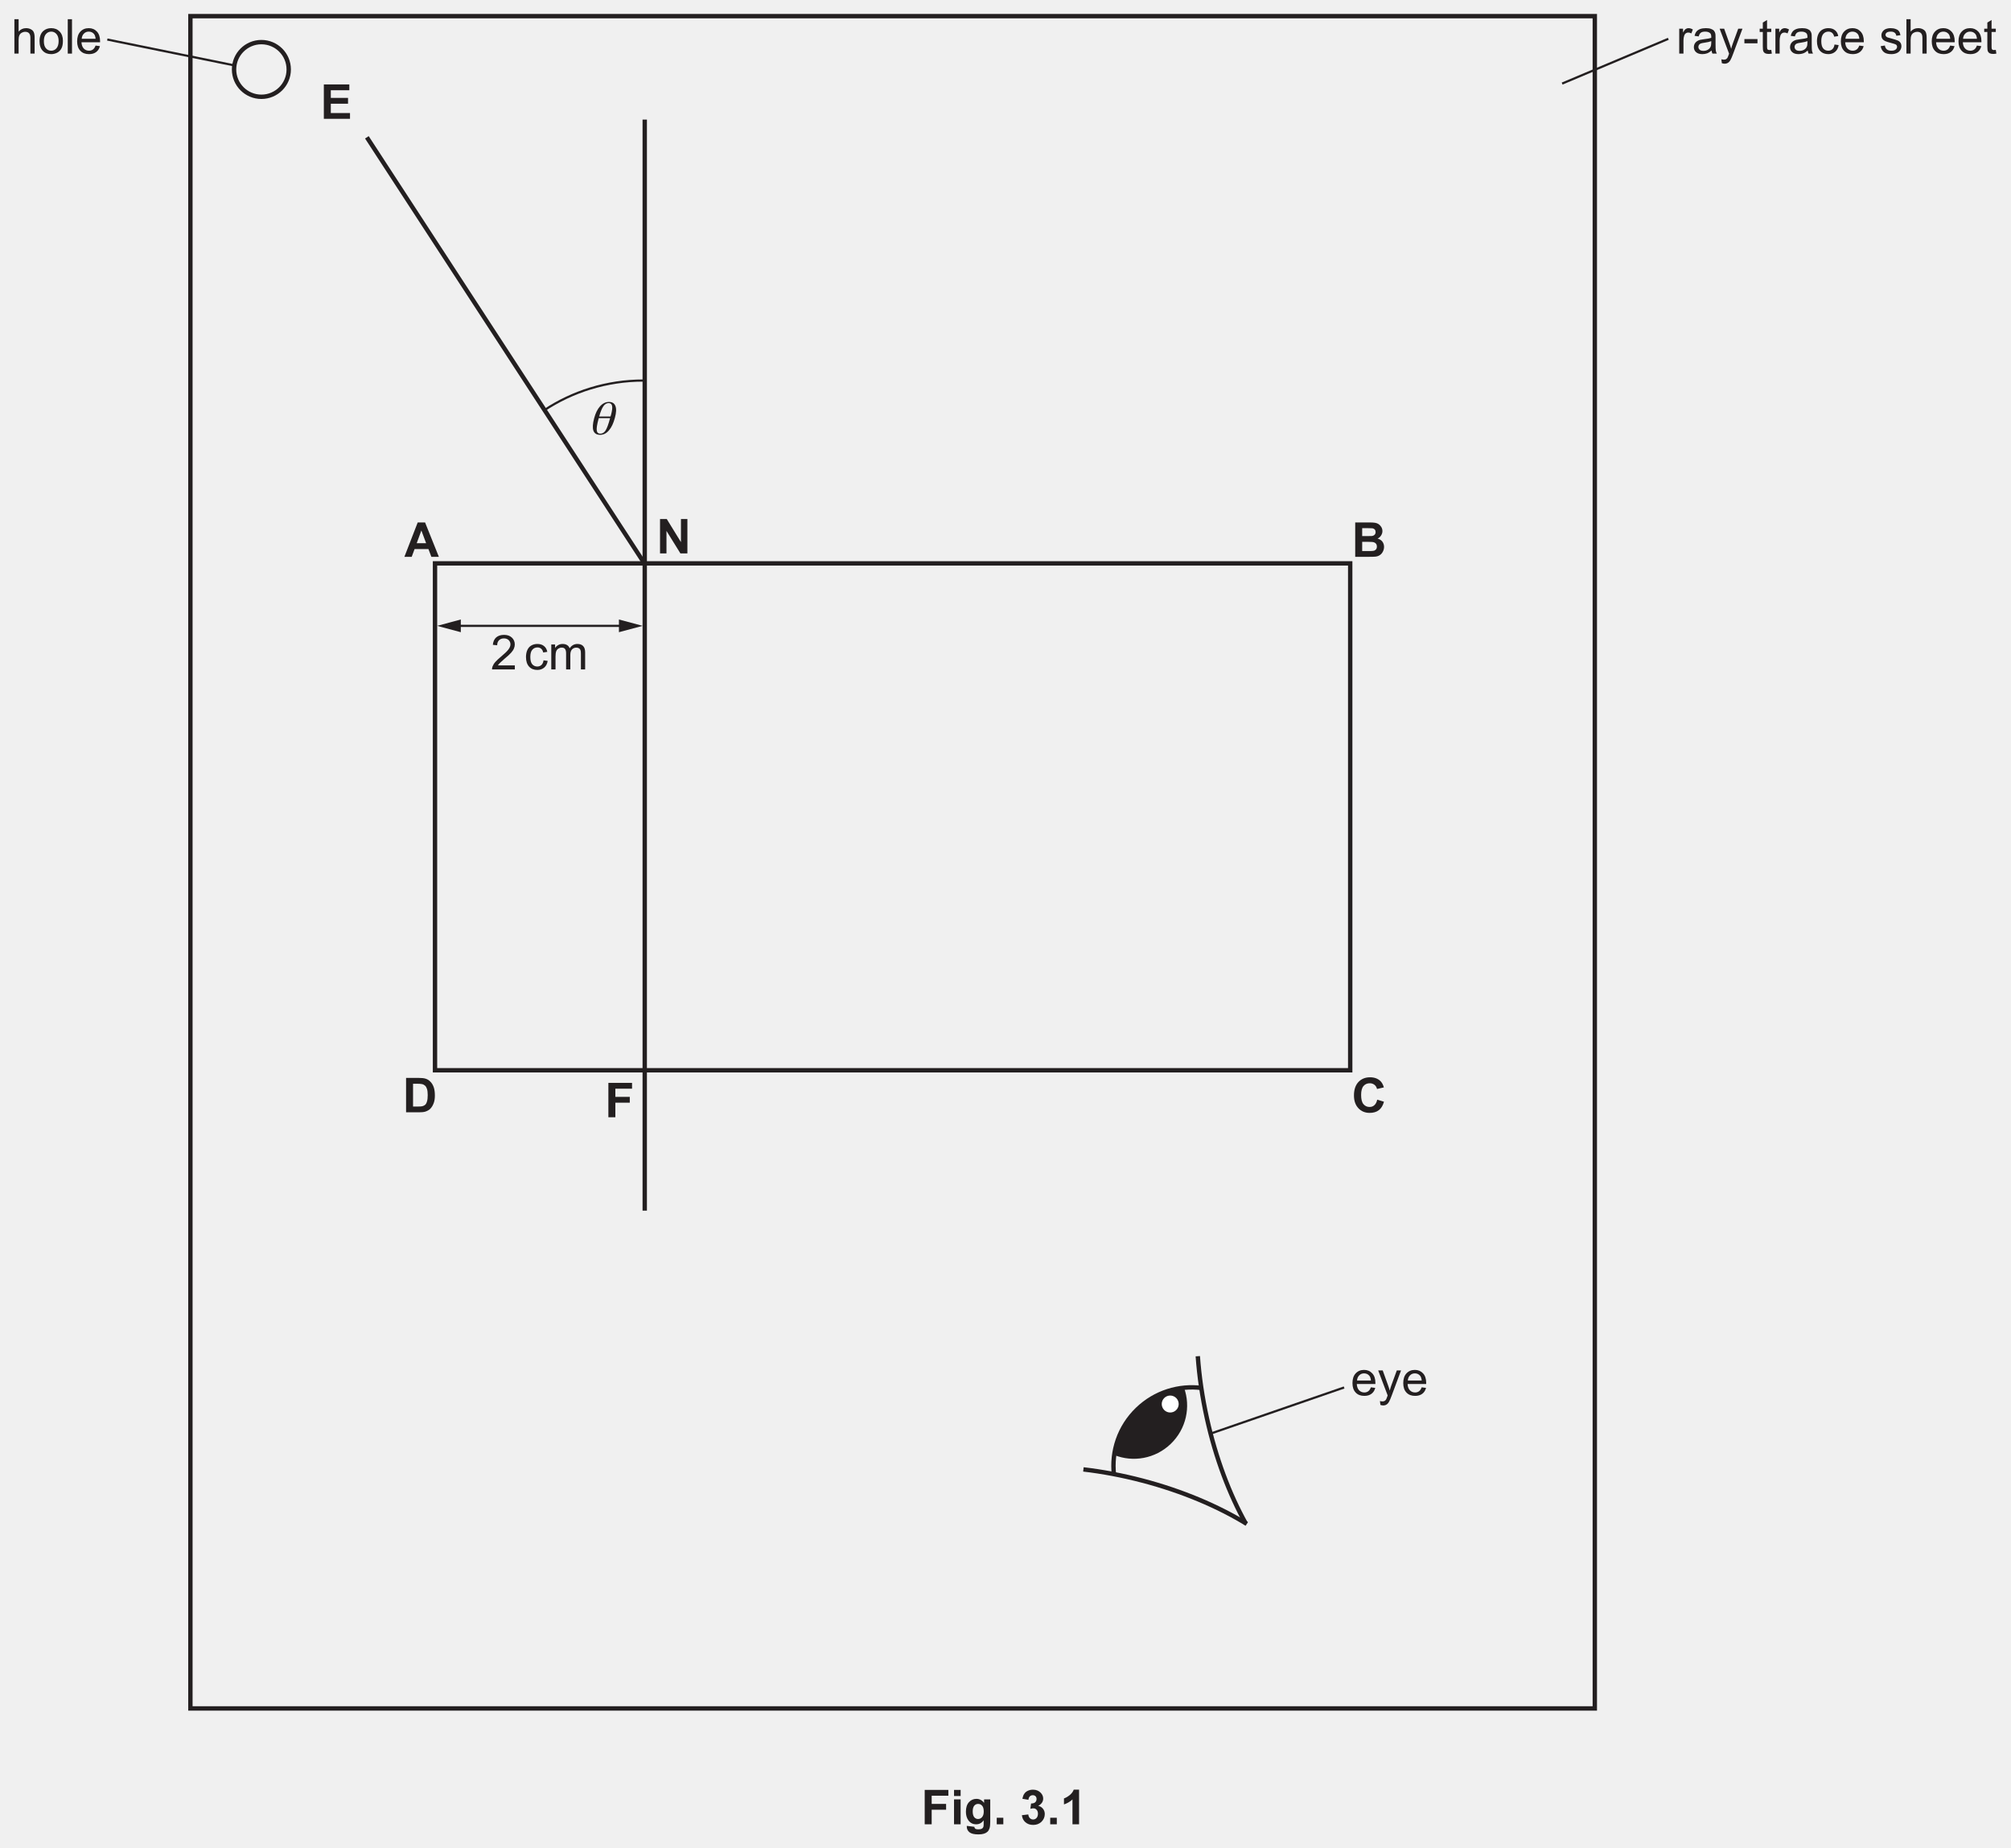
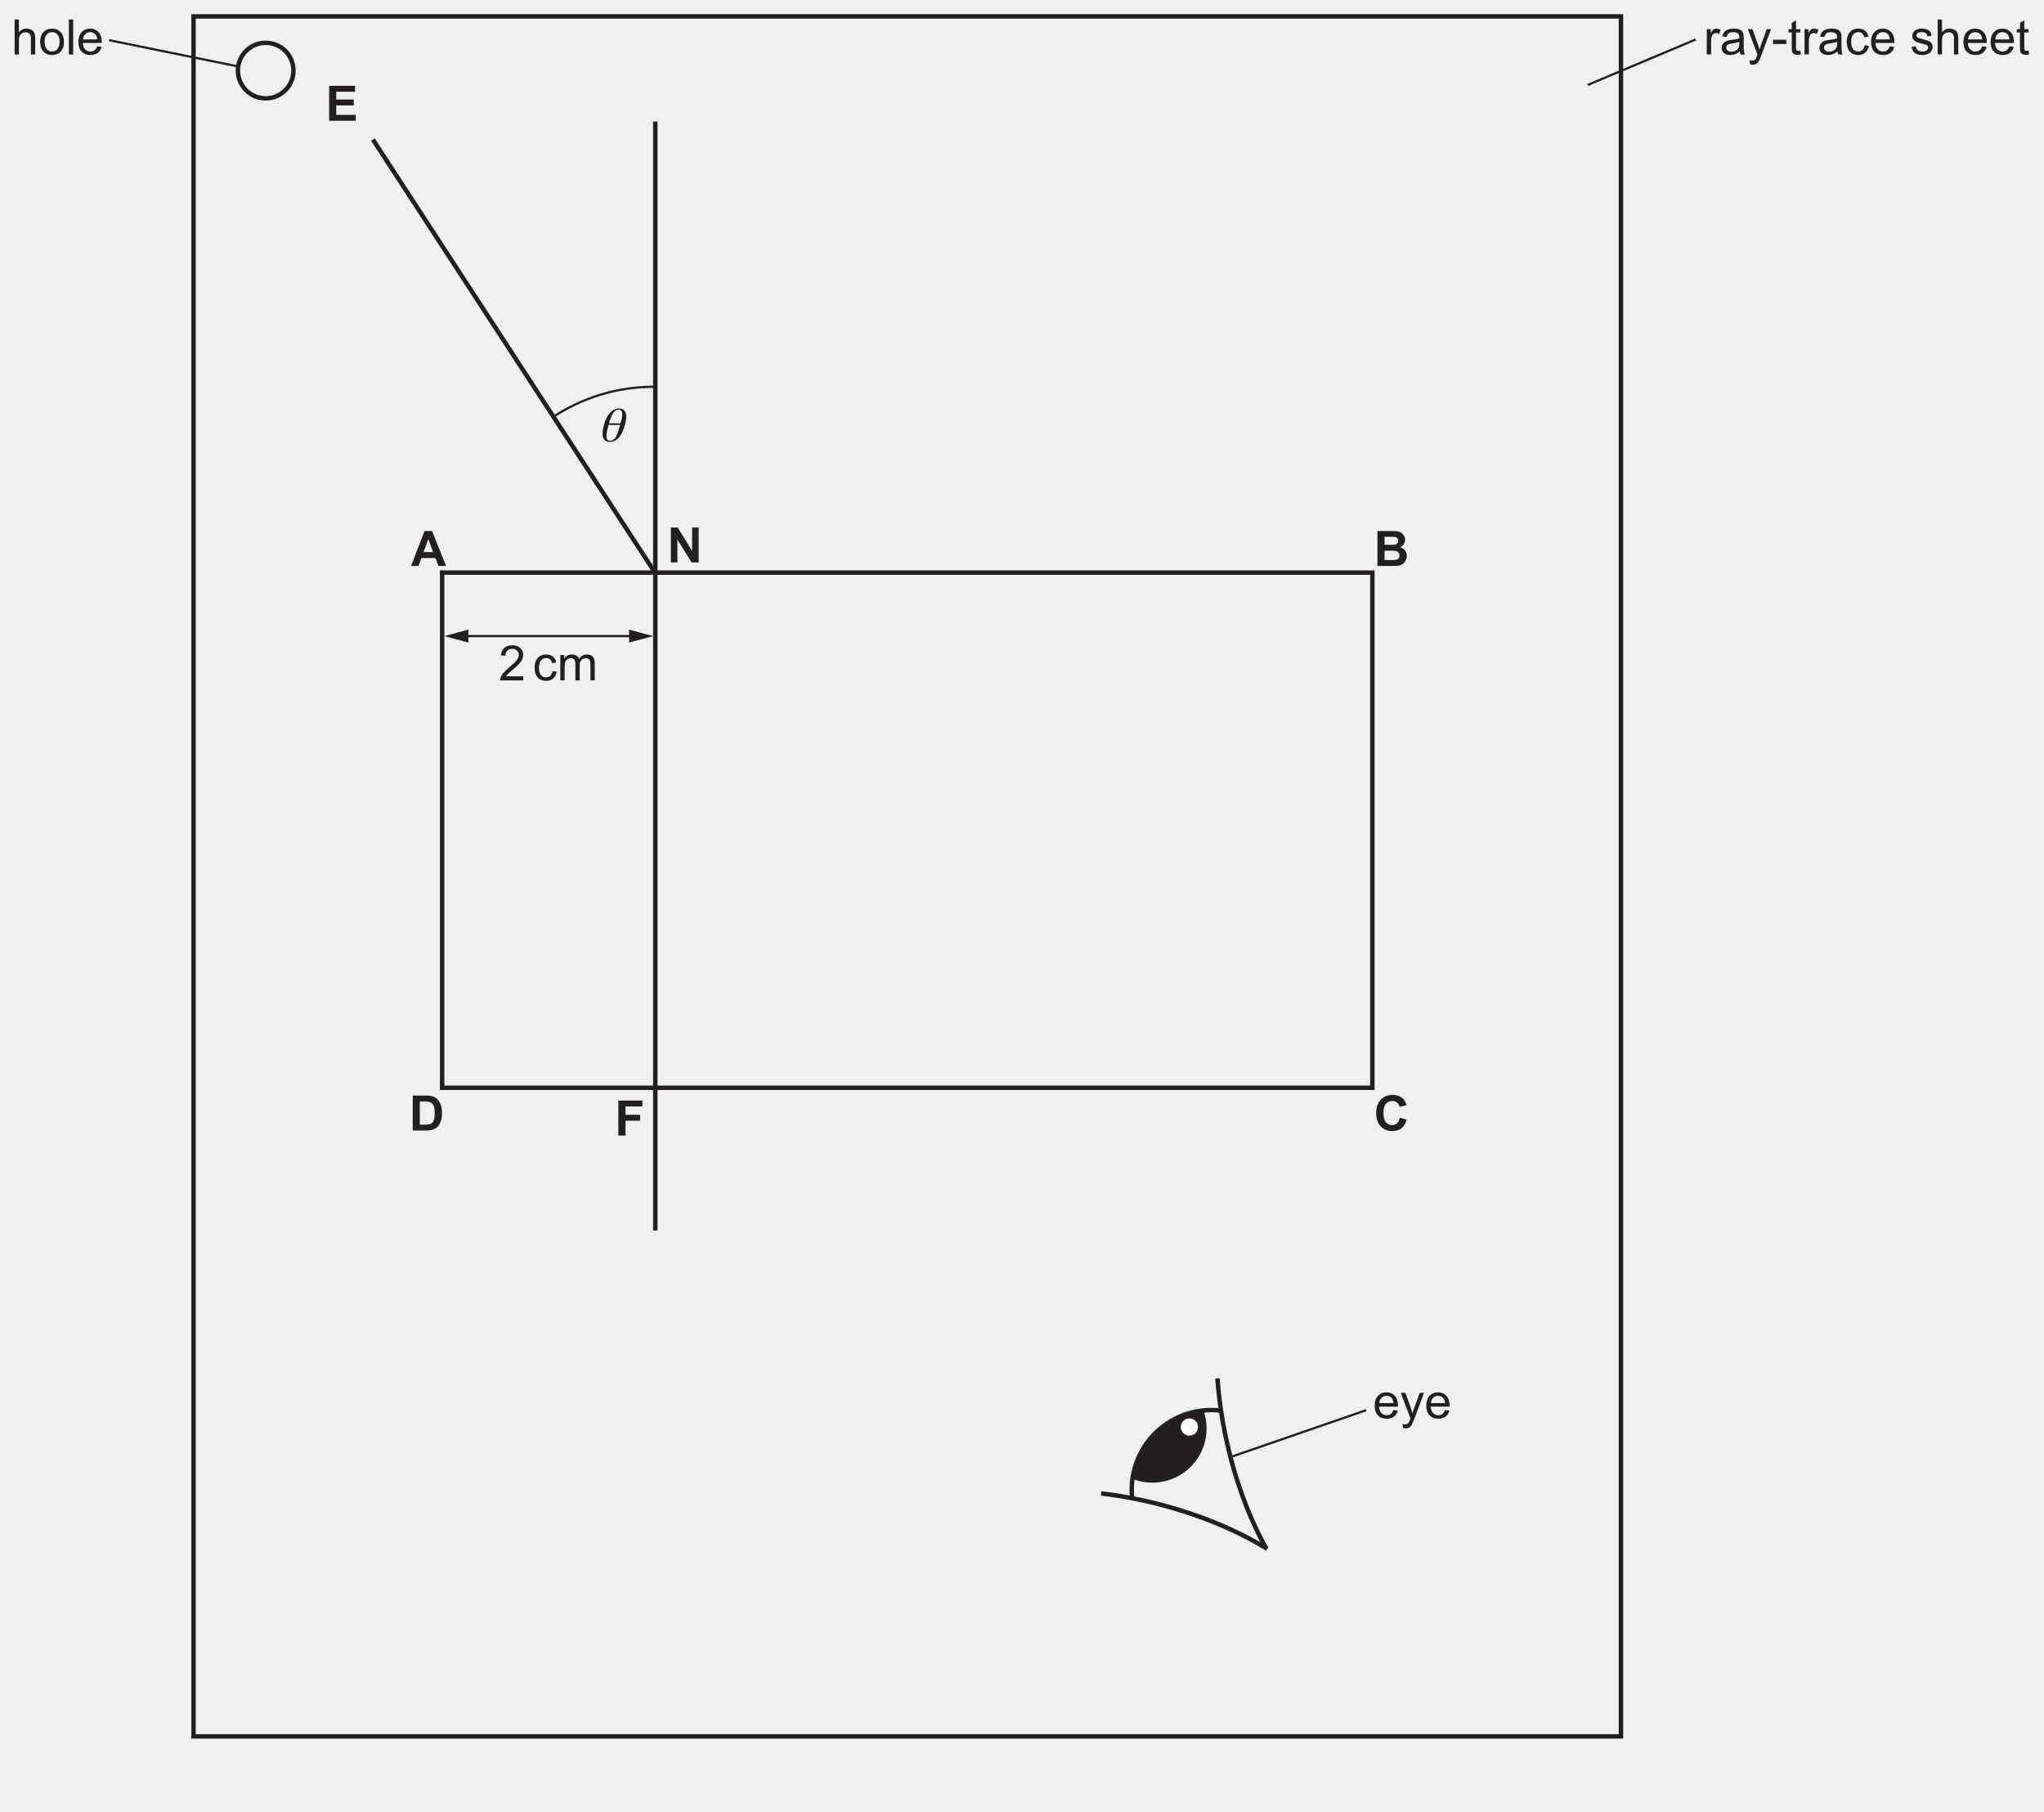
- <svg xmlns="http://www.w3.org/2000/svg" xmlns:xlink="http://www.w3.org/1999/xlink" data-id="0625_2024ON_53_q03_fig3-1" data-width-mm="162.28" data-height-mm="149.05" data-measure="false" data-source="0625/53 ON 2024 p8" version="1.1" width="460" height="422.5" viewBox="0 0 460 422.5">
+ <svg xmlns="http://www.w3.org/2000/svg" xmlns:xlink="http://www.w3.org/1999/xlink" data-id="0625_2024ON_53_q03_fig3-1" data-width-mm="162.28" data-height-mm="143.8" data-measure="false" data-source="0625/53 ON 2024 p8" version="1.1" width="460" height="407.627" viewBox="0 0 460 407.627">
  <defs>
    <clipPath id="clip_1">
-       <path transform="matrix(1,0,0,-1,-68,691.889)" d="M68 269.389H528V691.889H68Z" />
+       <path transform="matrix(1,0,0,-1,-68,691.889)" d="M68 284.261H528V691.889H68Z" />
    </clipPath>
    <clipPath id="clip_2">
      <path transform="matrix(1,0,0,-1,-68,691.889)" d="M0 0H595.275V841.889H0Z" />
    </clipPath>
    <clipPath id="clip_3">
      <path transform="matrix(1,0,0,-1,-67.962,691.874)" d="M49.445 36.087H546.338V802.690H49.445Z" />
    </clipPath>
    <clipPath id="clip_4">
      <path transform="matrix(1,0,0,-1,-67.962,691.874)" d="M0-.000H595.276V841.889H0Z" clip-rule="evenodd" />
    </clipPath>
    <clipPath id="clip_5">
      <path transform="matrix(1,0,0,-1,-67.962,691.874)" d="M0 841.889H595.276V-.000H0Z" clip-rule="evenodd" />
    </clipPath>
    <clipPath id="clip_6">
      <path transform="matrix(1,0,0,-1,-67.962,691.874)" d="M70.539 300.647H524.735V689.051H70.539Z" />
    </clipPath>
    <clipPath id="clip_7">
      <path transform="matrix(1,0,0,-1,-67.962,691.874)" d="M70.539 300.647H524.735V689.051H70.539Z" />
    </clipPath>
    <clipPath id="clip_8">
      <path transform="matrix(1,0,0,-1,-67.962,691.874)" d="M70.539 300.647H524.735V689.051H70.539Z" />
    </clipPath>
    <path id="font_9_31" d="M.278 .457C.323 .457 .360 .440 .388 .406 .405 .384 .416 .351 .420 .308H.131C.134 .353 .149 .389 .177 .416 .204 .444 .238 .457 .278 .457M.278 .529C.206 .529 .148 .505 .103 .457 .058 .409 .036 .341 .036 .254 .036 .170 .058 .105 .103 .058 .147 .011 .207-.011 .283-.011 .343-.011 .392 .003 .431 .032 .470 .061 .496 .102 .510 .155L.419 .167C.406 .130 .388 .103 .365 .086 .342 .069 .315 .060 .283 .060 .240 .060 .203 .075 .174 .105 .145 .136 .129 .179 .126 .236H.513C.513 .247 .513 .254 .513 .259 .513 .345 .491 .411 .447 .458 .403 .505 .347 .529 .278 .529Z" />
    <path id="font_9_72" d="M.015 .518 .212-.002C.209-.011 .206-.018 .204-.023 .192-.058 .183-.080 .177-.089 .170-.100 .160-.109 .148-.116 .137-.123 .121-.126 .101-.126 .087-.126 .070-.123 .051-.118L.061-.199C.082-.206 .101-.210 .118-.210 .146-.210 .170-.203 .190-.190 .211-.177 .229-.155 .244-.126 .256-.105 .273-.066 .294-.009L.490 .518H.402L.291 .215C.277 .177 .265 .138 .255 .099 .244 .140 .231 .180 .217 .218L.109 .518H.015Z" />
    <clipPath id="clip_10">
      <path transform="matrix(1,0,0,-1,-67.962,691.874)" d="M70.539 300.647H524.735V689.051H70.539Z" />
    </clipPath>
    <path id="font_9_23" d="M.065 .715V0H.153V.282C.153 .323 .158 .355 .168 .378 .177 .401 .194 .420 .216 .433 .239 .446 .264 .453 .289 .453 .324 .453 .351 .444 .370 .423 .389 .403 .398 .371 .398 .327V0H.486V.327C.486 .378 .480 .417 .468 .444 .457 .472 .436 .491 .407 .506 .379 .521 .347 .529 .308 .529 .245 .529 .194 .505 .153 .457V.715H.065Z" />
    <path id="font_9_27" d="M.275 .457C.319 .457 .355 .440 .384 .407 .413 .375 .429 .325 .429 .261 .429 .194 .413 .143 .384 .110 .355 .077 .319 .060 .275 .060 .231 .060 .195 .076 .166 .109 .137 .142 .122 .192 .122 .258 .122 .325 .137 .375 .166 .407 .195 .440 .231 .457 .275 .457M.275 .529C.211 .529 .157 .510 .112 .472 .059 .425 .032 .354 .032 .259 .032 .171 .054 .104 .099 .058 .144 .011 .202-.011 .275-.011 .320-.011 .362 0 .401 .020 .439 .041 .468 .070 .488 .109 .508 .147 .518 .199 .518 .266 .518 .348 .495 .412 .450 .459 .405 .506 .347 .529 .275 .529Z" />
    <path id="font_9_51" d="M.063 .715V0H.151V.715H.063Z" />
    <path id="font_9_49" d="M.255 .529C.235 .529 .216 .523 .199 .511 .182 .500 .163 .475 .143 .438V.518H.064V0H.152V.270C.152 .307 .157 .342 .167 .373 .173 .393 .184 .409 .199 .421 .214 .432 .232 .438 .251 .438 .272 .438 .294 .432 .316 .420L.347 .501C.315 .520 .285 .529 .255 .529Z" />
    <path id="font_9_34" d="M.397 .259V.227C.397 .188 .392 .159 .382 .140 .370 .114 .351 .094 .324 .079 .298 .064 .268 .057 .234 .057 .199 .057 .173 .065 .156 .080 .138 .097 .129 .116 .129 .139 .129 .154 .133 .167 .141 .180 .149 .194 .161 .202 .176 .209 .191 .215 .217 .222 .253 .226 .317 .235 .365 .246 .397 .259M.285 .529C.240 .529 .201 .523 .167 .511 .133 .498 .107 .481 .089 .458 .071 .435 .058 .406 .050 .369L.136 .357C.145 .394 .160 .419 .180 .434 .199 .449 .230 .457 .272 .457 .316 .457 .349 .446 .372 .426 .389 .411 .397 .386 .397 .351 .397 .348 .397 .340 .397 .328 .363 .316 .310 .306 .239 .298 .204 .293 .178 .289 .161 .285 .138 .278 .117 .269 .098 .256 .079 .243 .064 .226 .052 .205 .041 .184 .035 .161 .035 .136 .035 .093 .050 .057 .081 .030 .112 .002 .156-.011 .213-.011 .247-.011 .279-.005 .310 .005 .340 .016 .371 .036 .404 .064 .407 .039 .412 .018 .421 0H.513C.502 .019 .495 .040 .491 .062 .488 .083 .486 .135 .486 .216V.333C.486 .372 .485 .399 .482 .414 .477 .438 .467 .458 .454 .474 .441 .490 .421 .503 .393 .513 .365 .524 .329 .529 .285 .529Z" />
    <path id="font_9_123" d="M.030 .302V.214H.302V.302H.030Z" />
    <path id="font_9_33" d="M.168 .699 .080 .646V.518H.015V.450H.080V.151C.080 .098 .084 .064 .091 .047 .098 .030 .110 .017 .128 .007 .145-.002 .170-.007 .202-.007 .222-.007 .243-.004 .268 .000L.256 .077C.240 .075 .227 .074 .218 .074 .205 .074 .195 .076 .188 .080 .181 .085 .176 .090 .173 .097 .170 .104 .168 .121 .168 .146V.450H.256V.518H.168V.699Z" />
    <path id="font_9_28" d="M.275 .529C.230 .529 .189 .519 .151 .498 .114 .477 .086 .445 .067 .403 .048 .361 .039 .312 .039 .257 .039 .170 .061 .104 .104 .057 .147 .011 .204-.011 .275-.011 .331-.011 .379 .005 .418 .038 .457 .071 .481 .118 .490 .177L.404 .189C.398 .145 .383 .113 .360 .092 .337 .071 .308 .060 .274 .060 .231 .060 .196 .076 .169 .107 .142 .139 .129 .190 .129 .259 .129 .328 .143 .378 .171 .409 .198 .441 .234 .457 .279 .457 .308 .457 .333 .448 .354 .431 .375 .413 .389 .388 .397 .352L.482 .365C.472 .418 .449 .458 .413 .486 .378 .515 .332 .529 .275 .529Z" />
    <path id="font_9_1" d="" />
    <path id="font_9_25" d="M.236 .529C.209 .529 .183 .526 .160 .519 .137 .513 .118 .503 .104 .493 .086 .480 .072 .463 .061 .444 .050 .424 .045 .403 .045 .380 .045 .355 .051 .331 .064 .310 .077 .289 .097 .273 .121 .261 .146 .25 .190 .235 .255 .219 .302 .207 .332 .197 .345 .189 .362 .178 .371 .162 .371 .142 .371 .120 .361 .101 .342 .085 .322 .068 .292 .060 .252 .060 .211 .060 .180 .069 .158 .088 .135 .107 .122 .133 .117 .168L.030 .154C.040 .099 .063 .058 .098 .030 .133 .002 .185-.011 .252-.011 .293-.011 .329-.004 .361 .009 .394 .023 .418 .043 .435 .069 .452 .095 .461 .123 .461 .152 .461 .182 .454 .207 .440 .227 .426 .247 .407 .263 .382 .273 .357 .284 .314 .297 .252 .314 .209 .325 .183 .333 .174 .336 .159 .342 .148 .350 .141 .360 .134 .368 .130 .379 .130 .390 .130 .408 .139 .424 .156 .437 .173 .450 .202 .457 .242 .457 .276 .457 .302 .449 .321 .434 .340 .419 .351 .398 .355 .371L.441 .383C.436 .416 .426 .444 .411 .464 .396 .485 .375 .500 .343 .511 .312 .523 .277 .529 .236 .529Z" />
    <path id="font_9_10" d="M.381 .728C.281 .728 .200 .695 .138 .629 .077 .563 .046 .470 .046 .351 .046 .238 .077 .150 .138 .085 .199 .020 .277-.012 .372-.012 .449-.012 .513 .006 .563 .044 .613 .083 .649 .141 .670 .220L.530 .263C.518 .210 .498 .172 .470 .148 .444 .123 .410 .111 .371 .111 .319 .111 .277 .130 .244 .169 .211 .207 .195 .271 .195 .362 .195 .447 .212 .509 .245 .547 .278 .585 .321 .604 .375 .604 .413 .604 .445 .593 .472 .572 .5 .551 .516 .521 .526 .485L.668 .518C.652 .575 .628 .619 .595 .651 .541 .702 .469 .728 .381 .728Z" />
    <path id="font_9_133" d="M.300 .597C.368 .597 .409 .595 .423 .594 .447 .591 .465 .582 .478 .569 .490 .555 .496 .537 .496 .515 .496 .492 .489 .473 .475 .459 .461 .445 .442 .436 .417 .433 .403 .432 .368 .431 .312 .431H.217V.597H.300M.334 .312C.400 .312 .444 .309 .462 .302 .482 .295 .497 .284 .507 .269 .518 .254 .523 .235 .523 .214 .523 .189 .516 .168 .503 .153 .489 .138 .472 .128 .450 .125 .436 .121 .403 .120 .351 .120H.217V.312H.334M.072 .715V0H.316C.408 .000 .466 .001 .490 .004 .529 .008 .561 .019 .587 .038 .614 .057 .634 .081 .649 .112 .664 .143 .672 .174 .672 .207 .672 .248 .660 .284 .638 .315 .614 .347 .580 .367 .537 .380 .569 .394 .592 .416 .610 .444 .628 .472 .638 .502 .638 .535 .638 .566 .630 .594 .615 .619 .600 .644 .582 .663 .560 .679 .538 .694 .513 .703 .485 .708 .457 .713 .416 .715 .358 .715H.072Z" />
    <path id="font_9_149" d="M.282 .594C.341 .594 .380 .592 .400 .587 .427 .582 .449 .570 .467 .554 .485 .537 .498 .514 .507 .485 .517 .455 .522 .412 .522 .357 .522 .302 .517 .258 .507 .226 .498 .194 .485 .171 .470 .157 .455 .143 .435 .133 .412 .127 .394 .122 .365 .120 .325 .120H.217V.594H.282M.072 .715V0H.343C.396 0 .439 .004 .472 .014 .514 .028 .548 .047 .573 .071 .606 .104 .631 .146 .649 .198 .664 .241 .671 .291 .671 .350 .671 .417 .663 .474 .648 .519 .632 .565 .610 .604 .579 .635 .550 .667 .514 .689 .472 .701 .441 .710 .395 .715 .336 .715H.072Z" />
    <path id="font_9_82" d="M.353 .548 .452 .283H.256L.353 .548M.277 .715 0 0H.152L.212 .162H.5L.561 0H.717L.430 .715H.277Z" />
    <path id="font_9_55" d="M.072 .715V0H.206V.468L.496 0H.641V.715H.507V.235L.212 .715H.072Z" />
    <path id="font_9_20" d="M.072 .715V0H.616V.120H.217V.314H.575V.435H.217V.594H.602V.715H.072Z" />
    <path id="font_9_80" d="M.072 .715V0H.217V.303H.517V.424H.217V.594H.564V.715H.072Z" />
    <path id="font_9_106" d="M.278 .718C.209 .718 .155 .700 .115 .666 .074 .630 .051 .578 .045 .511L.135 .502C.135 .547 .148 .582 .174 .607 .199 .632 .233 .645 .276 .645 .316 .645 .348 .633 .373 .610 .398 .585 .411 .556 .411 .521 .411 .488 .397 .452 .370 .416 .342 .378 .289 .327 .212 .263 .162 .222 .125 .186 .097 .155 .070 .125 .051 .093 .038 .060 .031 .041 .027 .020 .028 0H.502V.083H.150C.160 .099 .173 .115 .188 .131 .203 .146 .236 .176 .289 .222 .352 .274 .398 .316 .425 .347 .452 .378 .472 .407 .483 .434 .495 .462 .501 .490 .501 .519 .501 .576 .481 .623 .441 .661 .401 .699 .347 .718 .278 .718Z" />
    <path id="font_9_30" d="M.301 .529C.266 .529 .236 .521 .209 .506 .182 .491 .160 .470 .144 .445V.518H.065V0H.153V.268C.153 .315 .158 .351 .167 .376 .176 .401 .192 .420 .213 .433 .234 .446 .256 .453 .281 .453 .314 .453 .337 .444 .351 .424 .366 .404 .373 .375 .373 .336V0H.461V.300C.461 .353 .473 .392 .497 .417 .521 .441 .551 .453 .588 .453 .610 .453 .626 .448 .641 .439 .656 .430 .667 .417 .672 .401 .679 .386 .681 .361 .681 .326V0H.769V.355C.769 .414 .755 .458 .727 .486 .700 .515 .660 .529 .608 .529 .542 .529 .488 .5 .447 .438 .437 .467 .420 .489 .395 .505 .370 .521 .339 .529 .301 .529Z" />
    <path id="font_9_120" d="M.261 .648C.301 .648 .330 .629 .349 .590 .368 .551 .377 .490 .377 .406 .377 .403 .377 .397 .376 .389 .376 .381 .376 .375 .376 .370H.140C.141 .468 .151 .539 .170 .583 .189 .626 .220 .648 .261 .648M.376 .335C.376 .206 .367 .120 .350 .077 .333 .034 .303 .012 .259 .012 .216 .012 .185 .034 .167 .079 .149 .123 .140 .201 .140 .312V.335H.376M.261 .672C.194 .672 .140 .642 .102 .583 .064 .524 .045 .441 .045 .334 .045 .219 .063 .132 .099 .074 .136 .016 .190-.012 .263-.012 .331-.012 .383 .018 .419 .079 .457 .140 .474 .227 .474 .342 .474 .449 .457 .530 .419 .587 .382 .644 .330 .672 .261 .672Z" />
-     <path id="font_9_14" d="M.071 .715V.588H.208V.715H.071M.071 .518V0H.208V.518H.071Z" />
-     <path id="font_9_16" d="M.294 .424C.328 .424 .356 .411 .378 .385 .400 .360 .411 .319 .411 .266 .411 .215 .399 .176 .376 .149 .353 .123 .325 .110 .292 .110 .261 .110 .234 .123 .213 .148 .192 .174 .181 .214 .181 .269 .181 .321 .192 .360 .213 .386 .234 .411 .261 .424 .294 .424M.259 .529C.197 .529 .145 .506 .103 .460 .061 .414 .040 .348 .040 .261 .040 .192 .056 .134 .088 .087 .129 .028 .184 0 .254 0 .317 0 .368 .027 .409 .083V.007C.409-.022 .407-.043 .403-.054 .396-.070 .388-.082 .375-.089 .357-.100 .330-.105 .295-.105 .267-.105 .246-.100 .233-.090 .224-.083 .218-.071 .215-.052L.058-.033C.058-.040 .058-.045 .058-.050 .058-.096 .076-.134 .113-.165 .150-.195 .212-.210 .300-.210 .347-.210 .385-.205 .416-.195 .446-.186 .470-.172 .488-.155 .507-.138 .521-.114 .531-.084 .541-.053 .546-.007 .546 .053V.518H.418V.445C.376 .501 .323 .529 .259 .529Z" />
-     <path id="font_9_116" d="M.070 .136V0H.207V.136H.070Z" />
-     <path id="font_9_47" d="M.268 .720C.229 .720 .194 .712 .161 .697 .129 .682 .104 .661 .087 .635 .069 .610 .056 .574 .047 .531L.173 .509C.176 .541 .186 .564 .203 .582 .220 .597 .240 .605 .263 .605 .287 .605 .306 .598 .321 .583 .335 .569 .342 .550 .342 .526 .342 .497 .332 .474 .313 .457 .294 .441 .268 .433 .234 .433 .232 .433 .230 .433 .228 .433L.213 .322C.237 .329 .258 .332 .276 .332 .303 .332 .325 .322 .343 .302 .362 .281 .371 .254 .371 .219 .371 .183 .361 .154 .342 .132 .323 .111 .299 .100 .271 .100 .245 .100 .223 .109 .204 .127 .185 .145 .174 .171 .170 .205L.037 .189C.044 .128 .068 .079 .111 .042 .154 .005 .207-.013 .272-.013 .340-.013 .397 .008 .444 .052 .489 .097 .513 .150 .513 .213 .513 .256 .500 .293 .475 .324 .450 .355 .418 .375 .377 .383 .446 .421 .480 .472 .480 .535 .480 .579 .463 .619 .430 .654 .389 .697 .335 .720 .268 .720Z" />
-     <path id="font_9_35" d="M.281 .720C.265 .676 .236 .638 .195 .605 .153 .572 .114 .550 .078 .538V.413C.146 .436 .205 .470 .255 .517V0H.392V.720H.281Z" />
  </defs>
  <g clip-path="url(#clip_1)">
    <g clip-path="url(#clip_2)">
      <g clip-path="url(#clip_3)">
        <g clip-path="url(#clip_4)">
          <g clip-path="url(#clip_5)" />
          <path transform="matrix(1,0,0,-1,-67.962,691.874)" stroke-width="1" stroke-linecap="butt" stroke-miterlimit="4" stroke-linejoin="miter" fill="none" stroke="#231f20" d="M167.466 447.098H376.812V563.026H167.466Z" />
          <g clip-path="url(#clip_6)">
            <path transform="matrix(1,0,0,-1,-67.962,691.874)" stroke-width="1" stroke-linecap="butt" stroke-miterlimit="4" stroke-linejoin="miter" fill="none" stroke="#231f20" d="M111.514 301.147H432.762V688.183H111.514Z" />
          </g>
          <path transform="matrix(1,0,0,-1,-67.962,691.874)" stroke-width="1" stroke-linecap="butt" stroke-miterlimit="4" stroke-linejoin="miter" fill="none" stroke="#231f20" d="M215.441 414.994V664.524" />
          <path transform="matrix(1,0,0,-1,-67.962,691.874)" stroke-width="1" stroke-linecap="butt" stroke-miterlimit="4" stroke-linejoin="miter" fill="none" stroke="#231f20" d="M215.404 562.966 151.882 660.469" />
          <g clip-path="url(#clip_7)">
            <path transform="matrix(1,0,0,-1,-67.962,691.874)" stroke-width=".5" stroke-linecap="butt" stroke-miterlimit="4" stroke-linejoin="miter" fill="none" stroke="#231f20" d="M192.383 598.007C198.913 602.328 206.742 604.844 215.159 604.844 215.255 604.844 215.350 604.844 215.446 604.843" />
          </g>
          <path transform="matrix(1,0,0,-1,-67.962,691.874)" stroke-width=".5" stroke-linecap="butt" stroke-miterlimit="4" stroke-linejoin="miter" fill="none" stroke="#231f20" d="M172.379 548.738H210.530" />
          <path transform="matrix(1,0,0,-1,-67.962,691.874)" d="M173.370 547.286 167.950 548.739 173.370 550.191Z" fill="#231f20" />
          <path transform="matrix(1,0,0,-1,-67.962,691.874)" d="M209.539 547.286 214.959 548.739 209.539 550.191Z" fill="#231f20" />
          <g clip-path="url(#clip_8)">
            <path transform="matrix(1,0,0,-1,-67.962,691.874)" stroke-width="1" stroke-linecap="butt" stroke-miterlimit="4" stroke-linejoin="miter" fill="none" stroke="#231f20" d="M134.005 675.990C134.005 679.443 131.206 682.242 127.753 682.242 124.300 682.242 121.501 679.443 121.501 675.990 121.501 672.537 124.300 669.738 127.753 669.738 131.206 669.738 134.005 672.537 134.005 675.990Z" />
            <path transform="matrix(1,0,0,-1,-67.962,691.874)" d="M338.806 374.478C334.939 374.095 331.166 372.472 328.149 369.568 325.132 366.663 323.367 362.955 322.838 359.104 327.104 357.387 332.200 358.223 335.766 361.656 339.332 365.089 340.360 370.149 338.806 374.478Z" fill="#231f20" />
            <path transform="matrix(1,0,0,-1,-67.962,691.874)" stroke-width="1" stroke-linecap="butt" stroke-miterlimit="4" stroke-linejoin="miter" fill="none" stroke="#231f20" d="M342.838 374.439C337.645 375.094 332.213 373.480 328.149 369.568 323.949 365.524 322.147 359.927 322.778 354.551" />
            <path transform="matrix(1,0,0,-1,-67.962,691.874)" stroke-width="1" stroke-linecap="butt" stroke-miterlimit="4" stroke-linejoin="miter" fill="none" stroke="#231f20" d="M341.949 381.702C342.271 377.138 342.959 372.357 344.041 367.478 346.070 358.333 349.210 350.082 352.958 343.372" />
            <path transform="matrix(1,0,0,-1,-67.962,691.874)" stroke-width="1" stroke-linecap="butt" stroke-miterlimit="4" stroke-linejoin="miter" fill="none" stroke="#231f20" d="M315.782 355.813C320.133 355.308 324.664 354.462 329.269 353.255 338.392 350.865 346.566 347.384 353.153 343.348" />
            <path transform="matrix(1,0,0,-1,-67.962,691.874)" d="M336.985 369.368C337.757 370.111 337.780 371.339 337.037 372.111 336.294 372.883 335.066 372.906 334.294 372.163 333.522 371.420 333.499 370.192 334.242 369.420 334.985 368.648 336.213 368.625 336.985 369.368Z" fill="#ffffff" />
          </g>
          <use data-text="e" xlink:href="#font_9_31" transform="matrix(11,0,0,-11,308.970,319.125)" fill="#231f20" />
          <use data-text="y" xlink:href="#font_9_72" transform="matrix(11,0,0,-11,315.086,319.125)" fill="#231f20" />
          <use data-text="e" xlink:href="#font_9_31" transform="matrix(11,0,0,-11,320.586,319.125)" fill="#231f20" />
          <g clip-path="url(#clip_10)">
            <use data-text="h" xlink:href="#font_9_23" transform="matrix(11,0,0,-11,2.576,12.258)" fill="#231f20" />
            <use data-text="o" xlink:href="#font_9_27" transform="matrix(11,0,0,-11,8.692,12.258)" fill="#231f20" />
            <use data-text="l" xlink:href="#font_9_51" transform="matrix(11,0,0,-11,14.808,12.258)" fill="#231f20" />
            <use data-text="e" xlink:href="#font_9_31" transform="matrix(11,0,0,-11,17.250,12.258)" fill="#231f20" />
            <use data-text="r" xlink:href="#font_9_49" transform="matrix(11,0,0,-11,383.407,12.258)" fill="#231f20" />
            <use data-text="a" xlink:href="#font_9_34" transform="matrix(11,0,0,-11,387.070,12.258)" fill="#231f20" />
            <use data-text="y" xlink:href="#font_9_72" transform="matrix(11,0,0,-11,393.186,12.258)" fill="#231f20" />
            <use data-text="-" xlink:href="#font_9_123" transform="matrix(11,0,0,-11,398.686,12.258)" fill="#231f20" />
            <use data-text="t" xlink:href="#font_9_33" transform="matrix(11,0,0,-11,402.349,12.258)" fill="#231f20" />
            <use data-text="r" xlink:href="#font_9_49" transform="matrix(11,0,0,-11,405.407,12.258)" fill="#231f20" />
            <use data-text="a" xlink:href="#font_9_34" transform="matrix(11,0,0,-11,409.070,12.258)" fill="#231f20" />
            <use data-text="c" xlink:href="#font_9_28" transform="matrix(11,0,0,-11,415.186,12.258)" fill="#231f20" />
            <use data-text="e" xlink:href="#font_9_31" transform="matrix(11,0,0,-11,420.686,12.258)" fill="#231f20" />
            <use data-text="s" xlink:href="#font_9_25" transform="matrix(11,0,0,-11,429.860,12.258)" fill="#231f20" />
            <use data-text="h" xlink:href="#font_9_23" transform="matrix(11,0,0,-11,435.360,12.258)" fill="#231f20" />
            <use data-text="e" xlink:href="#font_9_31" transform="matrix(11,0,0,-11,441.476,12.258)" fill="#231f20" />
            <use data-text="e" xlink:href="#font_9_31" transform="matrix(11,0,0,-11,447.592,12.258)" fill="#231f20" />
            <use data-text="t" xlink:href="#font_9_33" transform="matrix(11,0,0,-11,453.708,12.258)" fill="#231f20" />
          </g>
          <use data-text="C" xlink:href="#font_9_10" transform="matrix(11,0,0,-11,309.201,254.390)" fill="#231f20" />
          <use data-text="B" xlink:href="#font_9_133" transform="matrix(11,0,0,-11,309.201,127.351)" fill="#231f20" />
          <use data-text="D" xlink:href="#font_9_149" transform="matrix(11,0,0,-11,92.094,254.390)" fill="#231f20" />
          <use data-text="A" xlink:href="#font_9_82" transform="matrix(11,0,0,-11,92.501,127.351)" fill="#231f20" />
          <use data-text="N" xlink:href="#font_9_55" transform="matrix(11,0,0,-11,150.185,126.570)" fill="#231f20" />
          <use data-text="E" xlink:href="#font_9_20" transform="matrix(11,0,0,-11,73.284,27.174)" fill="#231f20" />
          <use data-text="F" xlink:href="#font_9_80" transform="matrix(11,0,0,-11,138.371,255.523)" fill="#231f20" />
          <path transform="matrix(1,0,0,-1,-67.962,691.874)" stroke-width=".5" stroke-linecap="butt" stroke-miterlimit="4" stroke-linejoin="miter" fill="none" stroke="#231f20" d="M92.507 682.833 121.531 676.923" />
          <path transform="matrix(1,0,0,-1,-67.962,691.874)" stroke-width=".5" stroke-linecap="butt" stroke-miterlimit="4" stroke-linejoin="miter" fill="none" stroke="#231f20" d="M449.575 682.995 425.288 672.760" />
          <path transform="matrix(1,0,0,-1,-67.962,691.874)" stroke-width=".5" stroke-linecap="butt" stroke-miterlimit="4" stroke-linejoin="miter" fill="none" stroke="#231f20" d="M375.415 374.550 344.871 363.998" />
          <use data-text="2" xlink:href="#font_9_106" transform="matrix(11,0,0,-11,112.241,153.097)" fill="#231f20" />
          <use data-text="c" xlink:href="#font_9_28" transform="matrix(11,0,0,-11,119.887,153.097)" fill="#231f20" />
          <use data-text="m" xlink:href="#font_9_30" transform="matrix(11,0,0,-11,125.387,153.097)" fill="#231f20" />
          <use data-text="θ" xlink:href="#font_9_120" transform="matrix(11,0,2.948,-11,134.432,99.315)" fill="#231f20" />
-           <use data-text="F" xlink:href="#font_9_80" transform="matrix(11,0,0,-11,210.726,417.227)" fill="#231f20" />
-           <use data-text="i" xlink:href="#font_9_14" transform="matrix(11,0,0,-11,217.447,417.227)" fill="#231f20" />
-           <use data-text="g" xlink:href="#font_9_16" transform="matrix(11,0,0,-11,220.505,417.227)" fill="#231f20" />
-           <use data-text="." xlink:href="#font_9_116" transform="matrix(11,0,0,-11,227.226,417.227)" fill="#231f20" />
-           <use data-text="3" xlink:href="#font_9_47" transform="matrix(11,0,0,-11,233.342,417.227)" fill="#231f20" />
-           <use data-text="." xlink:href="#font_9_116" transform="matrix(11,0,0,-11,239.458,417.227)" fill="#231f20" />
-           <use data-text="1" xlink:href="#font_9_35" transform="matrix(11,0,0,-11,242.516,417.227)" fill="#231f20" />
        </g>
      </g>
    </g>
  </g>
</svg>
